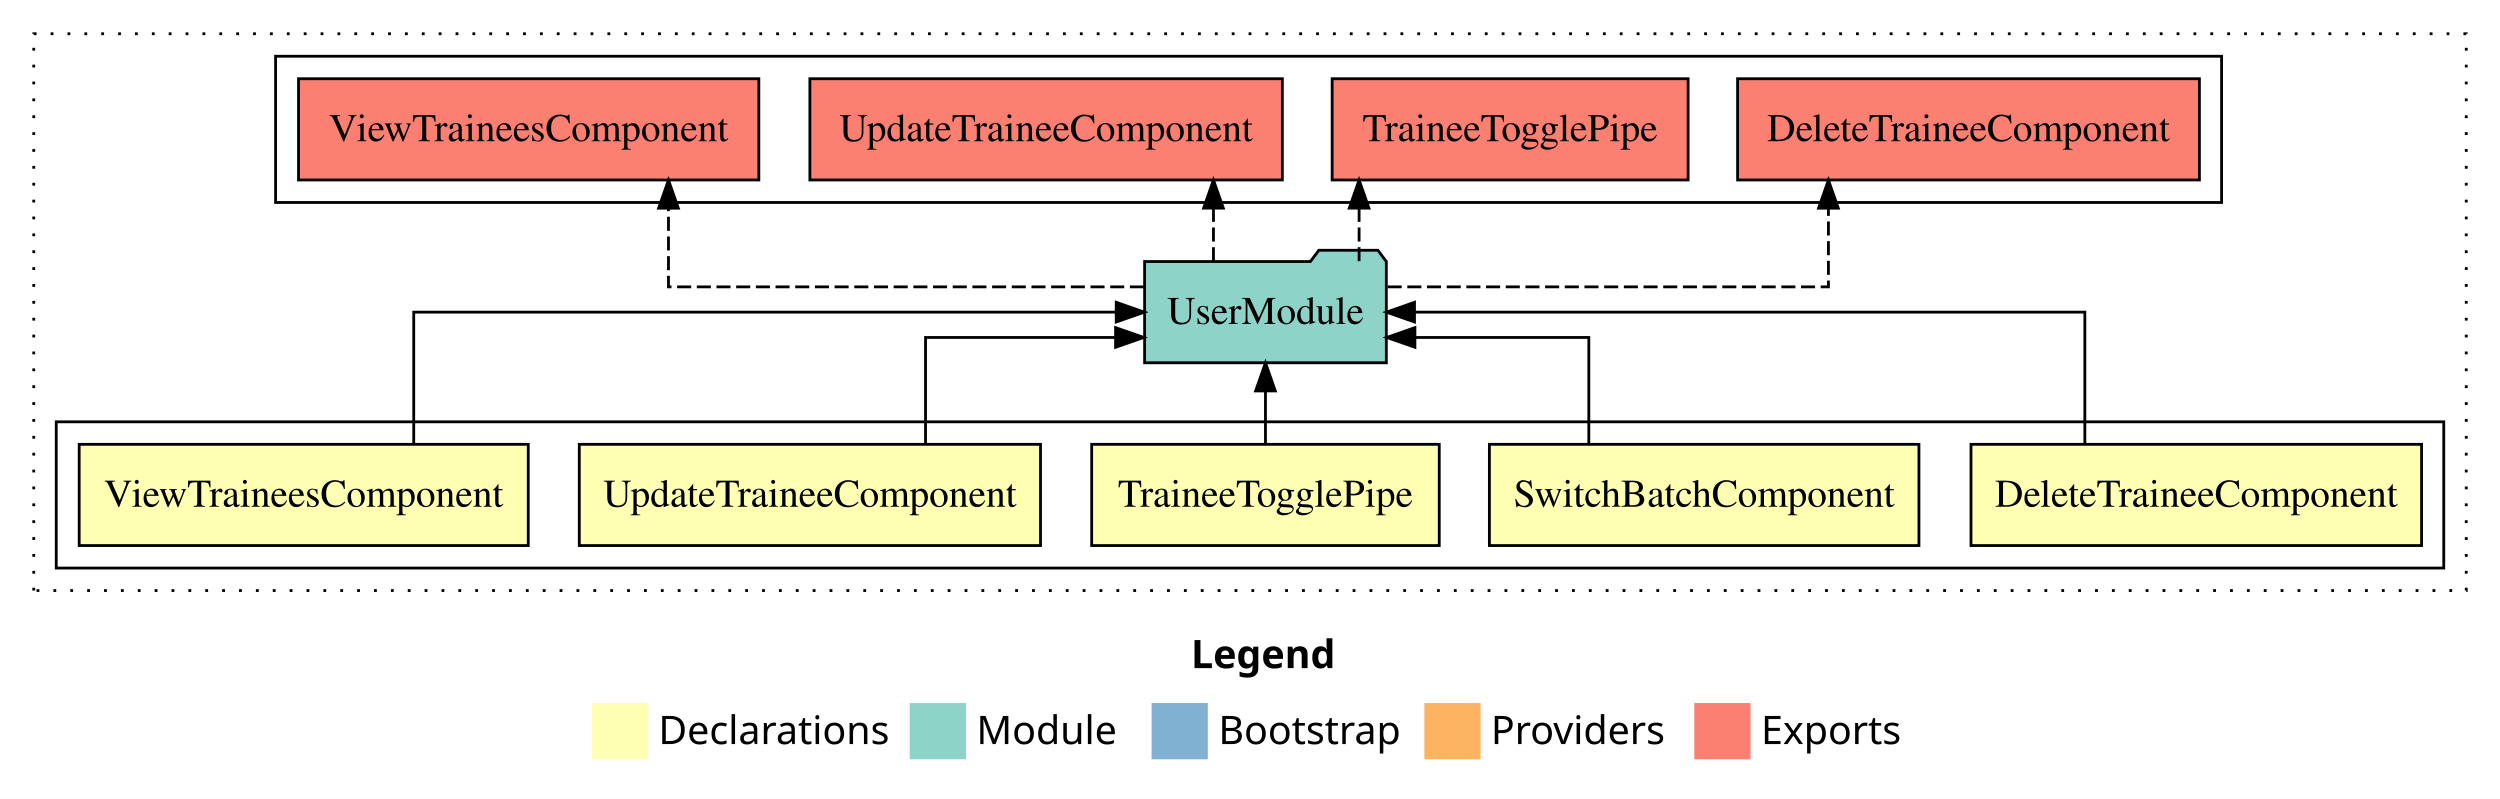
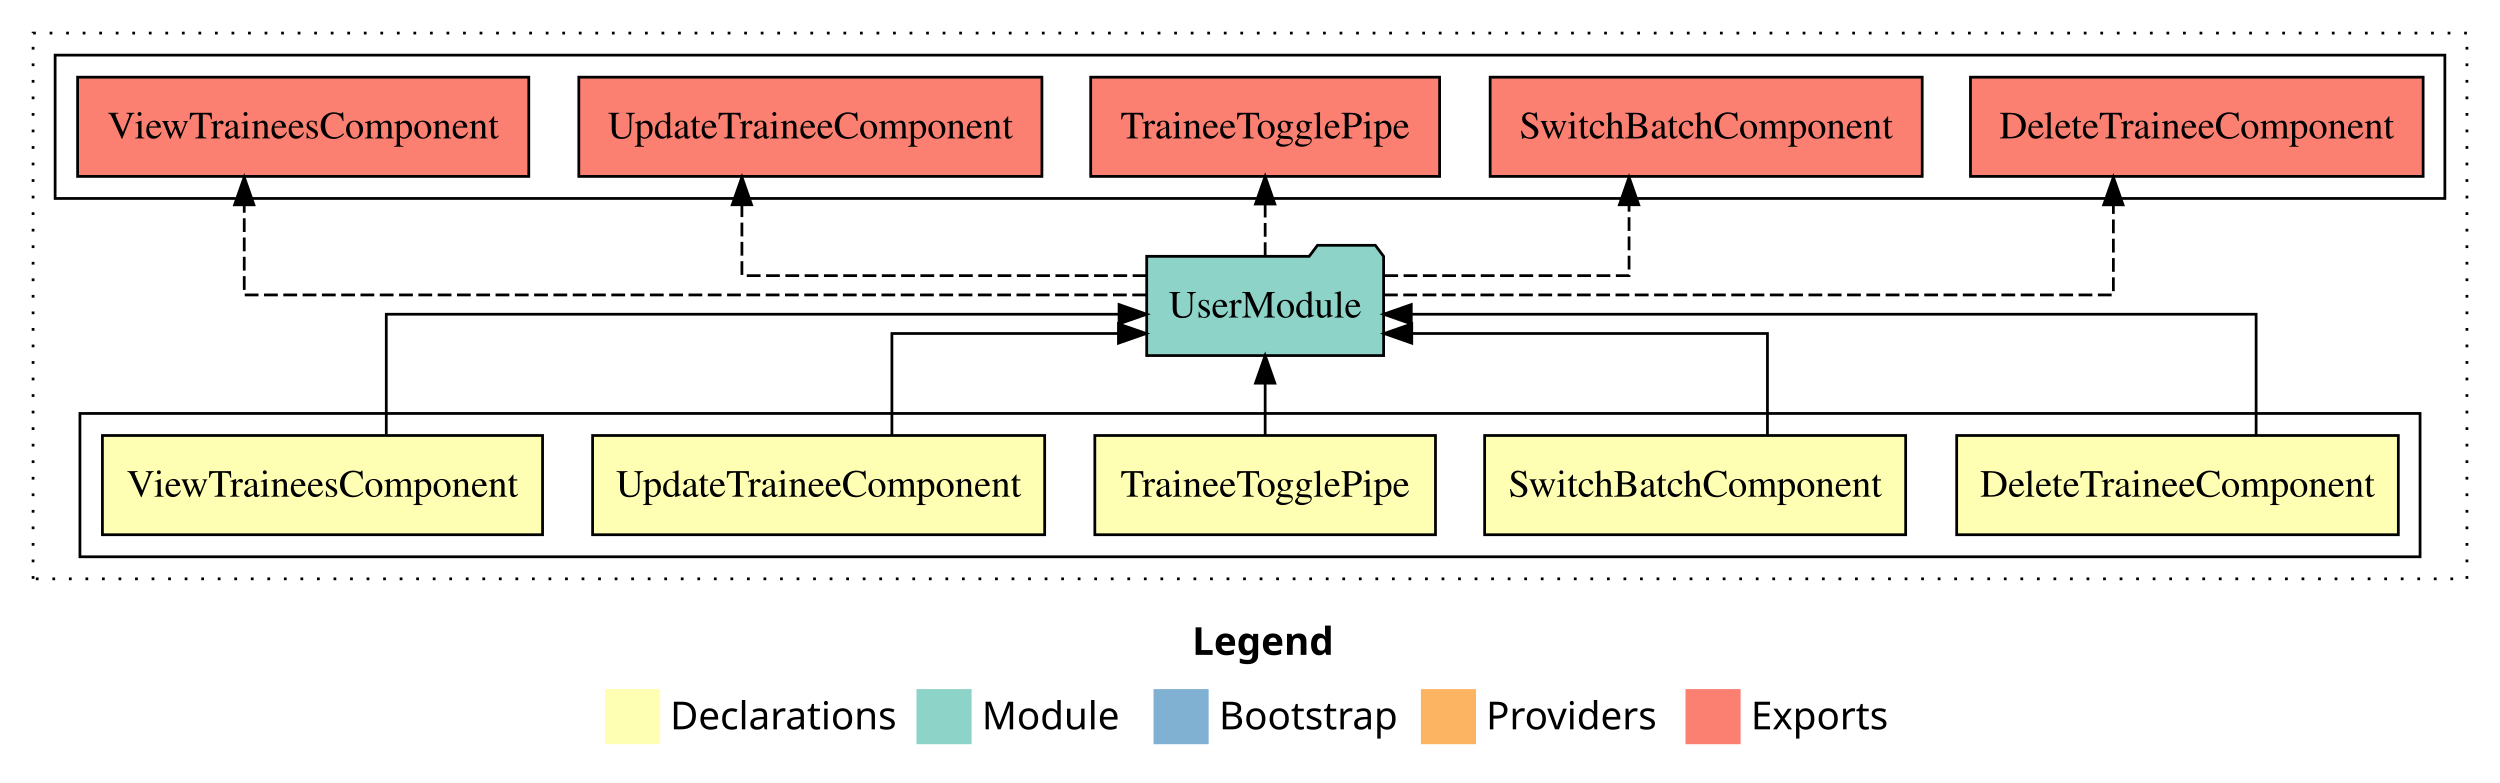
- <svg xmlns="http://www.w3.org/2000/svg" width="889pt" height="284pt" viewBox="0.00 0.00 889.00 284.00">
+ <svg xmlns="http://www.w3.org/2000/svg" width="907pt" height="284pt" viewBox="0.00 0.00 907.00 284.00">
  <g id="graph0" class="graph" transform="scale(1 1) rotate(0) translate(4 280)">
-     <polygon fill="#ffffff" stroke="transparent" points="-4,4 -4,-280 885,-280 885,4 -4,4" />
-     <text text-anchor="start" x="419.509" y="-42.4" font-family="sans-serif" font-weight="bold" font-size="14.00" fill="#000000">Legend</text>
-     <polygon fill="#ffffb3" stroke="transparent" points="206.5,-10 206.5,-30 226.5,-30 226.5,-10 206.5,-10" />
-     <text text-anchor="start" x="230.129" y="-15.4" font-family="sans-serif" font-size="14.00" fill="#000000">  Declarations</text>
-     <polygon fill="#8dd3c7" stroke="transparent" points="319.5,-10 319.5,-30 339.5,-30 339.5,-10 319.5,-10" />
-     <text text-anchor="start" x="343.225" y="-15.4" font-family="sans-serif" font-size="14.00" fill="#000000">  Module</text>
-     <polygon fill="#80b1d3" stroke="transparent" points="405.5,-10 405.5,-30 425.5,-30 425.5,-10 405.5,-10" />
-     <text text-anchor="start" x="429.281" y="-15.4" font-family="sans-serif" font-size="14.00" fill="#000000">  Bootstrap</text>
-     <polygon fill="#fdb462" stroke="transparent" points="502.5,-10 502.5,-30 522.5,-30 522.5,-10 502.5,-10" />
-     <text text-anchor="start" x="526.173" y="-15.4" font-family="sans-serif" font-size="14.00" fill="#000000">  Providers</text>
-     <polygon fill="#fb8072" stroke="transparent" points="598.5,-10 598.5,-30 618.5,-30 618.5,-10 598.5,-10" />
-     <text text-anchor="start" x="622.226" y="-15.4" font-family="sans-serif" font-size="14.00" fill="#000000">  Exports</text>
+     <polygon fill="#ffffff" stroke="transparent" points="-4,4 -4,-280 903,-280 903,4 -4,4" />
+     <text text-anchor="start" x="428.509" y="-42.4" font-family="sans-serif" font-weight="bold" font-size="14.00" fill="#000000">Legend</text>
+     <polygon fill="#ffffb3" stroke="transparent" points="215.5,-10 215.5,-30 235.5,-30 235.5,-10 215.5,-10" />
+     <text text-anchor="start" x="239.129" y="-15.4" font-family="sans-serif" font-size="14.00" fill="#000000">  Declarations</text>
+     <polygon fill="#8dd3c7" stroke="transparent" points="328.5,-10 328.5,-30 348.5,-30 348.5,-10 328.5,-10" />
+     <text text-anchor="start" x="352.225" y="-15.4" font-family="sans-serif" font-size="14.00" fill="#000000">  Module</text>
+     <polygon fill="#80b1d3" stroke="transparent" points="414.5,-10 414.5,-30 434.5,-30 434.5,-10 414.5,-10" />
+     <text text-anchor="start" x="438.281" y="-15.4" font-family="sans-serif" font-size="14.00" fill="#000000">  Bootstrap</text>
+     <polygon fill="#fdb462" stroke="transparent" points="511.5,-10 511.5,-30 531.5,-30 531.5,-10 511.5,-10" />
+     <text text-anchor="start" x="535.173" y="-15.4" font-family="sans-serif" font-size="14.00" fill="#000000">  Providers</text>
+     <polygon fill="#fb8072" stroke="transparent" points="607.5,-10 607.5,-30 627.5,-30 627.5,-10 607.5,-10" />
+     <text text-anchor="start" x="631.226" y="-15.4" font-family="sans-serif" font-size="14.00" fill="#000000">  Exports</text>
    <g id="clust1" class="cluster">
-       <polygon fill="none" stroke="#000000" stroke-dasharray="1,5" points="8,-70 8,-268 873,-268 873,-70 8,-70" />
+       <polygon fill="none" stroke="#000000" stroke-dasharray="1,5" points="8,-70 8,-268 891,-268 891,-70 8,-70" />
    </g>
    <g id="clust2" class="cluster">
-       <polygon fill="none" stroke="#000000" points="16,-78 16,-130 865,-130 865,-78 16,-78" />
+       <polygon fill="none" stroke="#000000" points="25,-78 25,-130 874,-130 874,-78 25,-78" />
    </g>
    <g id="clust9" class="cluster">
-       <polygon fill="none" stroke="#000000" points="94,-208 94,-260 786,-260 786,-208 94,-208" />
+       <polygon fill="none" stroke="#000000" points="16,-208 16,-260 883,-260 883,-208 16,-208" />
    </g>
    <g id="node1" class="node">
-       <polygon fill="#ffffb3" stroke="#000000" points="857.112,-122 696.888,-122 696.888,-86 857.112,-86 857.112,-122" />
-       <text text-anchor="middle" x="777" y="-99.8" font-family="Times,serif" font-size="14.00" fill="#000000">DeleteTraineeComponent</text>
+       <polygon fill="#ffffb3" stroke="#000000" points="866.112,-122 705.888,-122 705.888,-86 866.112,-86 866.112,-122" />
+       <text text-anchor="middle" x="786" y="-99.8" font-family="Times,serif" font-size="14.00" fill="#000000">DeleteTraineeComponent</text>
    </g>
    <g id="node6" class="node">
-       <polygon fill="#8dd3c7" stroke="#000000" points="488.976,-187 485.976,-191 464.976,-191 461.976,-187 403.024,-187 403.024,-151 488.976,-151 488.976,-187" />
-       <text text-anchor="middle" x="446" y="-164.8" font-family="Times,serif" font-size="14.00" fill="#000000">UserModule</text>
+       <polygon fill="#8dd3c7" stroke="#000000" points="497.976,-187 494.976,-191 473.976,-191 470.976,-187 412.024,-187 412.024,-151 497.976,-151 497.976,-187" />
+       <text text-anchor="middle" x="455" y="-164.8" font-family="Times,serif" font-size="14.00" fill="#000000">UserModule</text>
    </g>
    <g id="edge1" class="edge">
-       <path fill="none" stroke="#000000" d="M737.375,-122.106C737.375,-141.339 737.375,-169 737.375,-169 737.375,-169 498.993,-169 498.993,-169" />
-       <polygon fill="#000000" stroke="#000000" points="498.993,-165.5 488.993,-169 498.993,-172.5 498.993,-165.5" />
+       <path fill="none" stroke="#000000" d="M814.519,-122.267C814.519,-140.555 814.519,-166 814.519,-166 814.519,-166 508.009,-166 508.009,-166" />
+       <polygon fill="#000000" stroke="#000000" points="508.009,-162.5 498.009,-166 508.009,-169.5 508.009,-162.5" />
    </g>
    <g id="node2" class="node">
-       <polygon fill="#ffffb3" stroke="#000000" points="678.374,-122 525.626,-122 525.626,-86 678.374,-86 678.374,-122" />
-       <text text-anchor="middle" x="602" y="-99.8" font-family="Times,serif" font-size="14.00" fill="#000000">SwitchBatchComponent</text>
+       <polygon fill="#ffffb3" stroke="#000000" points="687.374,-122 534.626,-122 534.626,-86 687.374,-86 687.374,-122" />
+       <text text-anchor="middle" x="611" y="-99.8" font-family="Times,serif" font-size="14.00" fill="#000000">SwitchBatchComponent</text>
    </g>
    <g id="edge2" class="edge">
-       <path fill="none" stroke="#000000" d="M560.98,-122.027C560.98,-138.398 560.98,-160 560.98,-160 560.98,-160 499.141,-160 499.141,-160" />
-       <polygon fill="#000000" stroke="#000000" points="499.141,-156.5 489.141,-160 499.141,-163.5 499.141,-156.5" />
+       <path fill="none" stroke="#000000" d="M637.229,-122.009C637.229,-138.049 637.229,-159 637.229,-159 637.229,-159 508.186,-159 508.186,-159" />
+       <polygon fill="#000000" stroke="#000000" points="508.186,-155.5 498.186,-159 508.186,-162.5 508.186,-155.5" />
    </g>
    <g id="node3" class="node">
-       <polygon fill="#ffffb3" stroke="#000000" points="507.793,-122 384.207,-122 384.207,-86 507.793,-86 507.793,-122" />
-       <text text-anchor="middle" x="446" y="-99.8" font-family="Times,serif" font-size="14.00" fill="#000000">TraineeTogglePipe</text>
+       <polygon fill="#ffffb3" stroke="#000000" points="516.793,-122 393.207,-122 393.207,-86 516.793,-86 516.793,-122" />
+       <text text-anchor="middle" x="455" y="-99.8" font-family="Times,serif" font-size="14.00" fill="#000000">TraineeTogglePipe</text>
    </g>
    <g id="edge3" class="edge">
-       <path fill="none" stroke="#000000" d="M446,-122.106C446,-122.106 446,-140.991 446,-140.991" />
-       <polygon fill="#000000" stroke="#000000" points="442.5,-140.991 446,-150.991 449.5,-140.991 442.5,-140.991" />
+       <path fill="none" stroke="#000000" d="M455,-122.106C455,-122.106 455,-140.991 455,-140.991" />
+       <polygon fill="#000000" stroke="#000000" points="451.5,-140.991 455,-150.991 458.5,-140.991 451.5,-140.991" />
    </g>
    <g id="node4" class="node">
-       <polygon fill="#ffffb3" stroke="#000000" points="366.007,-122 201.993,-122 201.993,-86 366.007,-86 366.007,-122" />
-       <text text-anchor="middle" x="284" y="-99.8" font-family="Times,serif" font-size="14.00" fill="#000000">UpdateTraineeComponent</text>
+       <polygon fill="#ffffb3" stroke="#000000" points="375.007,-122 210.993,-122 210.993,-86 375.007,-86 375.007,-122" />
+       <text text-anchor="middle" x="293" y="-99.8" font-family="Times,serif" font-size="14.00" fill="#000000">UpdateTraineeComponent</text>
    </g>
    <g id="edge4" class="edge">
-       <path fill="none" stroke="#000000" d="M325.125,-122.027C325.125,-138.398 325.125,-160 325.125,-160 325.125,-160 392.703,-160 392.703,-160" />
-       <polygon fill="#000000" stroke="#000000" points="392.703,-163.5 402.703,-160 392.703,-156.5 392.703,-163.5" />
+       <path fill="none" stroke="#000000" d="M319.584,-122.009C319.584,-138.049 319.584,-159 319.584,-159 319.584,-159 401.781,-159 401.781,-159" />
+       <polygon fill="#000000" stroke="#000000" points="401.781,-162.5 411.781,-159 401.781,-155.5 401.781,-162.5" />
    </g>
    <g id="node5" class="node">
-       <polygon fill="#ffffb3" stroke="#000000" points="183.843,-122 24.157,-122 24.157,-86 183.843,-86 183.843,-122" />
-       <text text-anchor="middle" x="104" y="-99.8" font-family="Times,serif" font-size="14.00" fill="#000000">ViewTraineesComponent</text>
+       <polygon fill="#ffffb3" stroke="#000000" points="192.843,-122 33.157,-122 33.157,-86 192.843,-86 192.843,-122" />
+       <text text-anchor="middle" x="113" y="-99.8" font-family="Times,serif" font-size="14.00" fill="#000000">ViewTraineesComponent</text>
    </g>
    <g id="edge5" class="edge">
-       <path fill="none" stroke="#000000" d="M143.125,-122.106C143.125,-141.339 143.125,-169 143.125,-169 143.125,-169 392.927,-169 392.927,-169" />
-       <polygon fill="#000000" stroke="#000000" points="392.927,-172.5 402.927,-169 392.927,-165.5 392.927,-172.5" />
+       <path fill="none" stroke="#000000" d="M136.141,-122.267C136.141,-140.555 136.141,-166 136.141,-166 136.141,-166 401.997,-166 401.997,-166" />
+       <polygon fill="#000000" stroke="#000000" points="401.997,-169.5 411.997,-166 401.997,-162.5 401.997,-169.5" />
    </g>
    <g id="node7" class="node">
-       <polygon fill="#fb8072" stroke="#000000" points="778.112,-252 613.888,-252 613.888,-216 778.112,-216 778.112,-252" />
-       <text text-anchor="middle" x="696" y="-229.8" font-family="Times,serif" font-size="14.00" fill="#000000">DeleteTraineeComponent </text>
+       <polygon fill="#fb8072" stroke="#000000" points="875.112,-252 710.888,-252 710.888,-216 875.112,-216 875.112,-252" />
+       <text text-anchor="middle" x="793" y="-229.8" font-family="Times,serif" font-size="14.00" fill="#000000">DeleteTraineeComponent </text>
    </g>
    <g id="edge6" class="edge">
-       <path fill="none" stroke="#000000" stroke-dasharray="5,2" d="M489.438,-178C548.316,-178 646.191,-178 646.191,-178 646.191,-178 646.191,-205.973 646.191,-205.973" />
-       <polygon fill="#000000" stroke="#000000" points="642.691,-205.973 646.191,-215.973 649.691,-205.973 642.691,-205.973" />
+       <path fill="none" stroke="#000000" stroke-dasharray="5,2" d="M498.113,-173C582.805,-173 762.731,-173 762.731,-173 762.731,-173 762.731,-205.698 762.731,-205.698" />
+       <polygon fill="#000000" stroke="#000000" points="759.231,-205.698 762.731,-215.698 766.231,-205.698 759.231,-205.698" />
    </g>
    <g id="node8" class="node">
-       <polygon fill="#fb8072" stroke="#000000" points="596.293,-252 469.707,-252 469.707,-216 596.293,-216 596.293,-252" />
-       <text text-anchor="middle" x="533" y="-229.8" font-family="Times,serif" font-size="14.00" fill="#000000">TraineeTogglePipe </text>
+       <polygon fill="#fb8072" stroke="#000000" points="693.374,-252 536.626,-252 536.626,-216 693.374,-216 693.374,-252" />
+       <text text-anchor="middle" x="615" y="-229.8" font-family="Times,serif" font-size="14.00" fill="#000000">SwitchBatchComponent </text>
    </g>
    <g id="edge7" class="edge">
-       <path fill="none" stroke="#000000" stroke-dasharray="5,2" d="M479.296,-187.106C479.296,-187.106 479.296,-205.991 479.296,-205.991" />
-       <polygon fill="#000000" stroke="#000000" points="475.796,-205.991 479.296,-215.991 482.796,-205.991 475.796,-205.991" />
+       <path fill="none" stroke="#000000" stroke-dasharray="5,2" d="M498.229,-180C536.731,-180 587.021,-180 587.021,-180 587.021,-180 587.021,-205.718 587.021,-205.718" />
+       <polygon fill="#000000" stroke="#000000" points="583.521,-205.718 587.021,-215.718 590.521,-205.718 583.521,-205.718" />
    </g>
    <g id="node9" class="node">
-       <polygon fill="#fb8072" stroke="#000000" points="452.006,-252 283.994,-252 283.994,-216 452.006,-216 452.006,-252" />
-       <text text-anchor="middle" x="368" y="-229.8" font-family="Times,serif" font-size="14.00" fill="#000000">UpdateTraineeComponent </text>
+       <polygon fill="#fb8072" stroke="#000000" points="518.293,-252 391.707,-252 391.707,-216 518.293,-216 518.293,-252" />
+       <text text-anchor="middle" x="455" y="-229.8" font-family="Times,serif" font-size="14.00" fill="#000000">TraineeTogglePipe </text>
    </g>
    <g id="edge8" class="edge">
-       <path fill="none" stroke="#000000" stroke-dasharray="5,2" d="M427.508,-187.106C427.508,-187.106 427.508,-205.991 427.508,-205.991" />
-       <polygon fill="#000000" stroke="#000000" points="424.008,-205.991 427.508,-215.991 431.008,-205.991 424.008,-205.991" />
+       <path fill="none" stroke="#000000" stroke-dasharray="5,2" d="M455,-187.106C455,-187.106 455,-205.991 455,-205.991" />
+       <polygon fill="#000000" stroke="#000000" points="451.5,-205.991 455,-215.991 458.5,-205.991 451.5,-205.991" />
    </g>
    <g id="node10" class="node">
-       <polygon fill="#fb8072" stroke="#000000" points="265.843,-252 102.157,-252 102.157,-216 265.843,-216 265.843,-252" />
-       <text text-anchor="middle" x="184" y="-229.8" font-family="Times,serif" font-size="14.00" fill="#000000">ViewTraineesComponent </text>
+       <polygon fill="#fb8072" stroke="#000000" points="374.006,-252 205.994,-252 205.994,-216 374.006,-216 374.006,-252" />
+       <text text-anchor="middle" x="290" y="-229.8" font-family="Times,serif" font-size="14.00" fill="#000000">UpdateTraineeComponent </text>
    </g>
    <g id="edge9" class="edge">
-       <path fill="none" stroke="#000000" stroke-dasharray="5,2" d="M402.784,-178C340.713,-178 233.709,-178 233.709,-178 233.709,-178 233.709,-205.973 233.709,-205.973" />
-       <polygon fill="#000000" stroke="#000000" points="230.209,-205.973 233.709,-215.973 237.209,-205.973 230.209,-205.973" />
+       <path fill="none" stroke="#000000" stroke-dasharray="5,2" d="M411.924,-180C355.914,-180 265.166,-180 265.166,-180 265.166,-180 265.166,-205.718 265.166,-205.718" />
+       <polygon fill="#000000" stroke="#000000" points="261.666,-205.718 265.166,-215.718 268.666,-205.718 261.666,-205.718" />
+     </g>
+     <g id="node11" class="node">
+       <polygon fill="#fb8072" stroke="#000000" points="187.843,-252 24.157,-252 24.157,-216 187.843,-216 187.843,-252" />
+       <text text-anchor="middle" x="106" y="-229.8" font-family="Times,serif" font-size="14.00" fill="#000000">ViewTraineesComponent </text>
+     </g>
+     <g id="edge10" class="edge">
+       <path fill="none" stroke="#000000" stroke-dasharray="5,2" d="M411.787,-173C314.082,-173 84.609,-173 84.609,-173 84.609,-173 84.609,-205.698 84.609,-205.698" />
+       <polygon fill="#000000" stroke="#000000" points="81.11,-205.698 84.609,-215.698 88.11,-205.698 81.11,-205.698" />
    </g>
  </g>
</svg>
